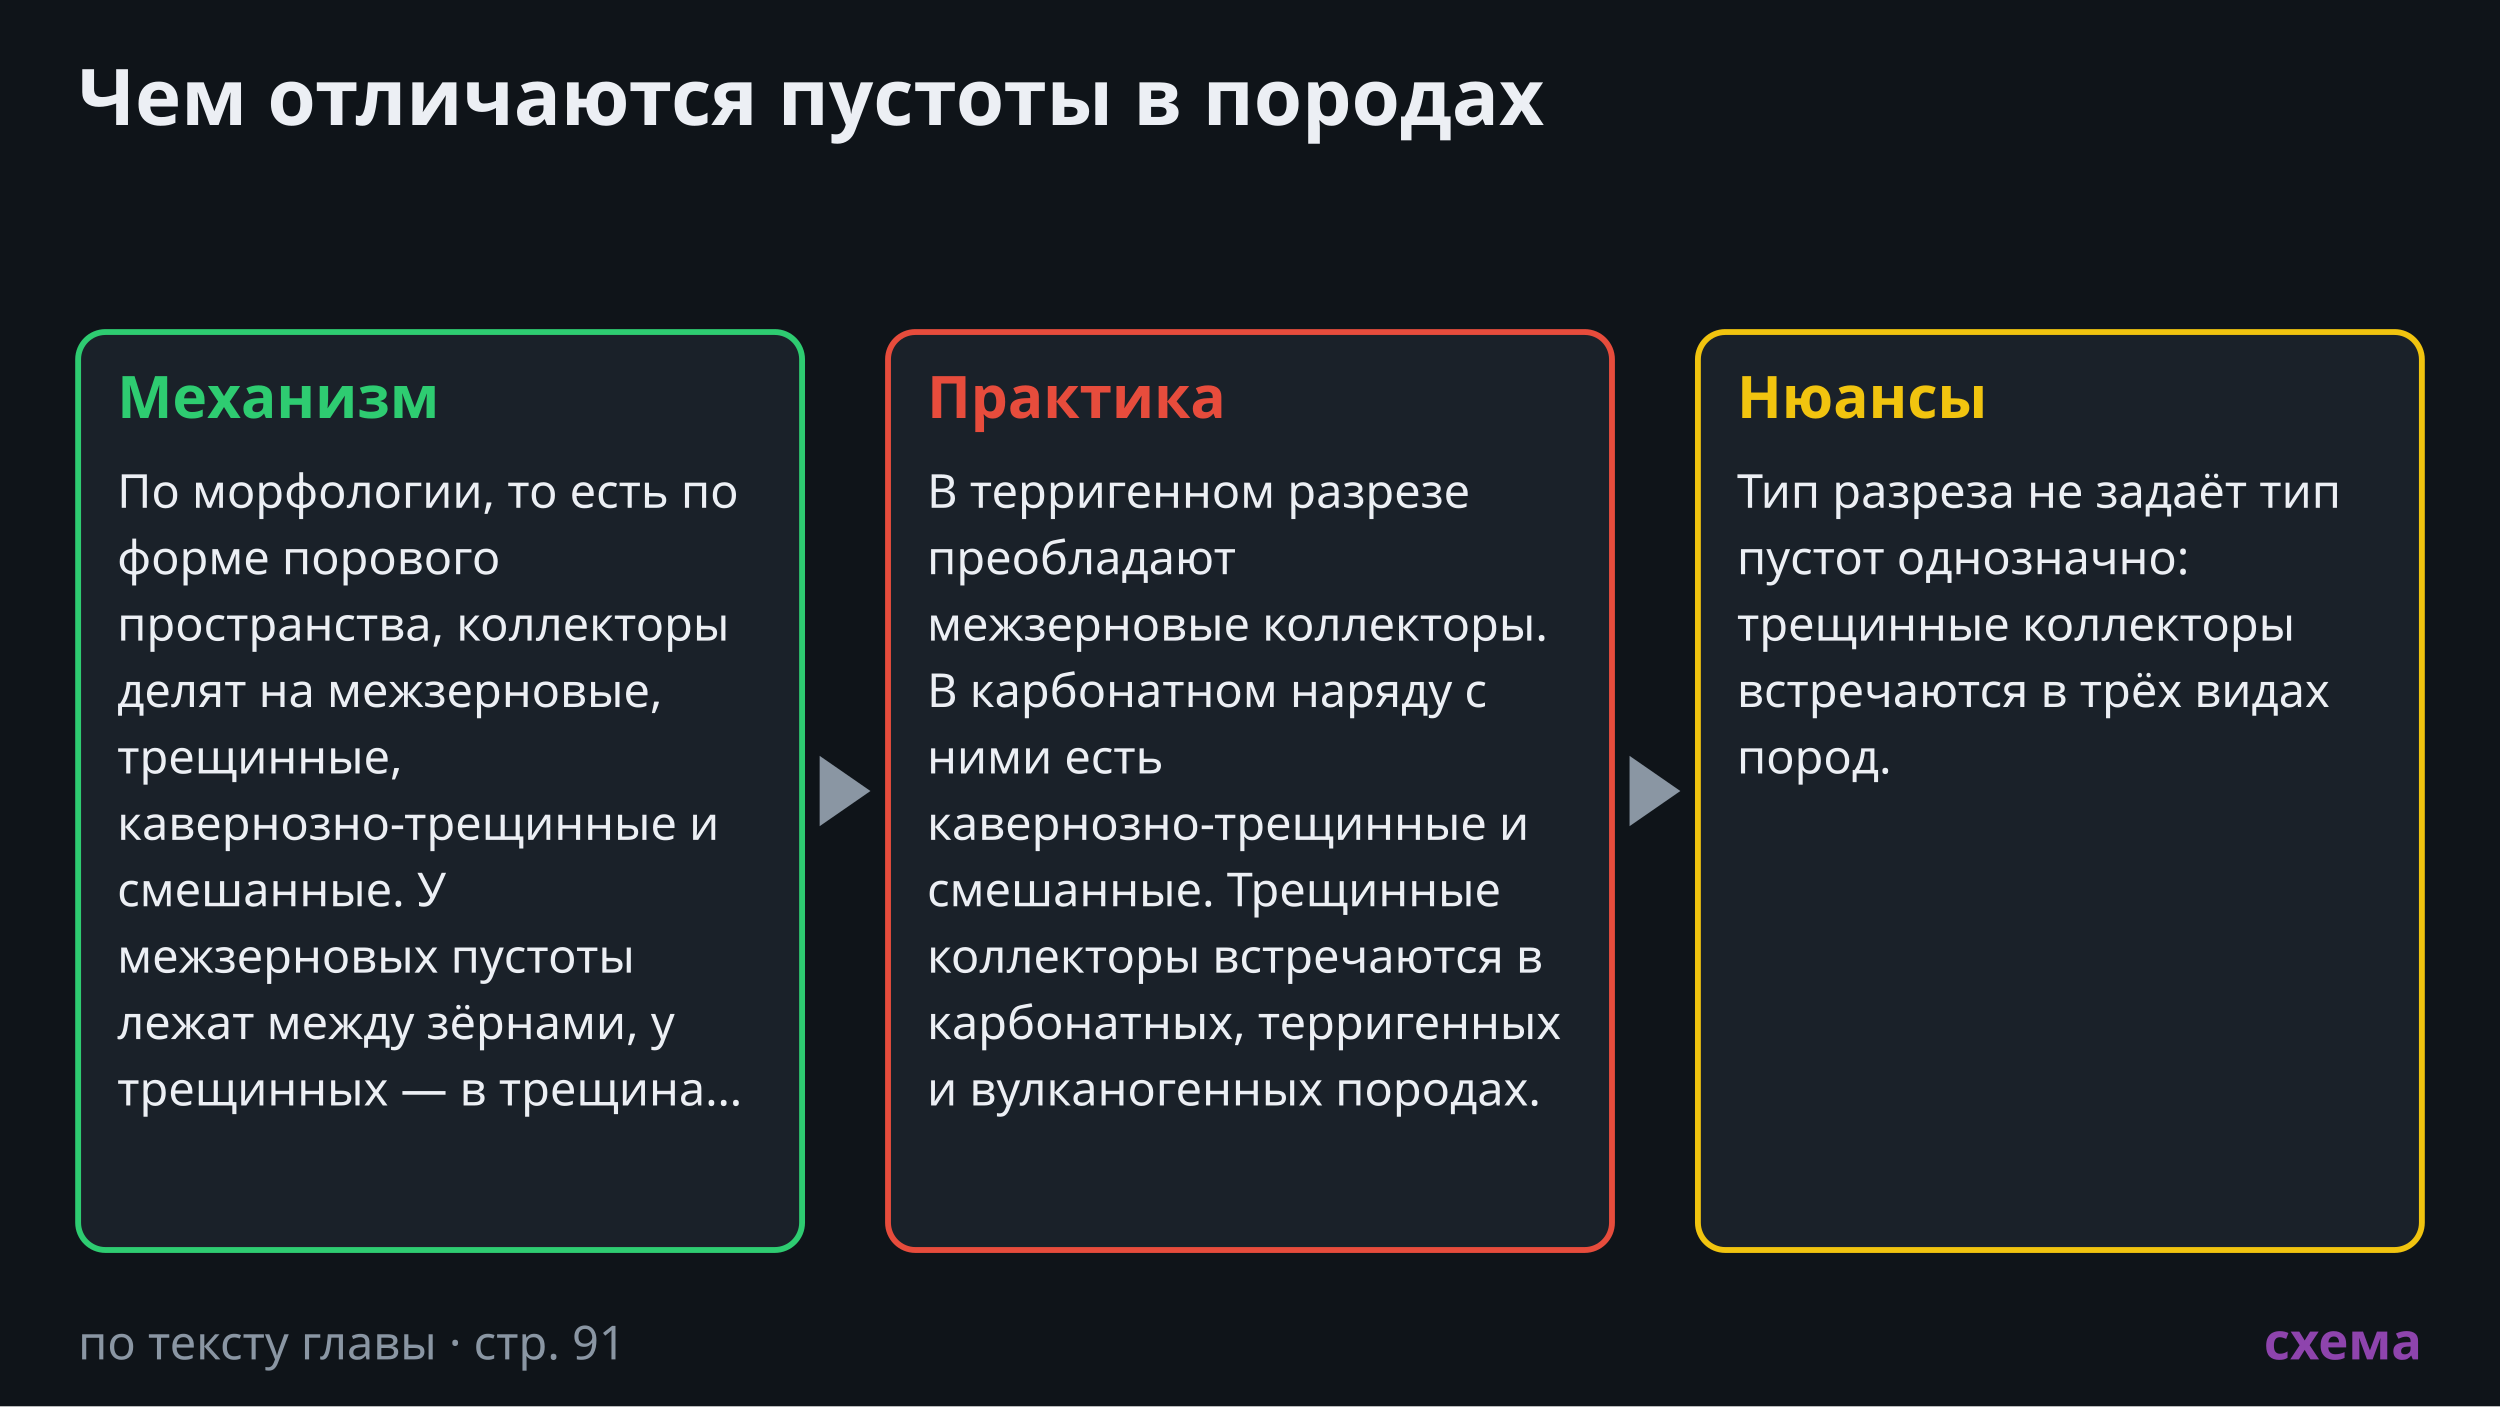
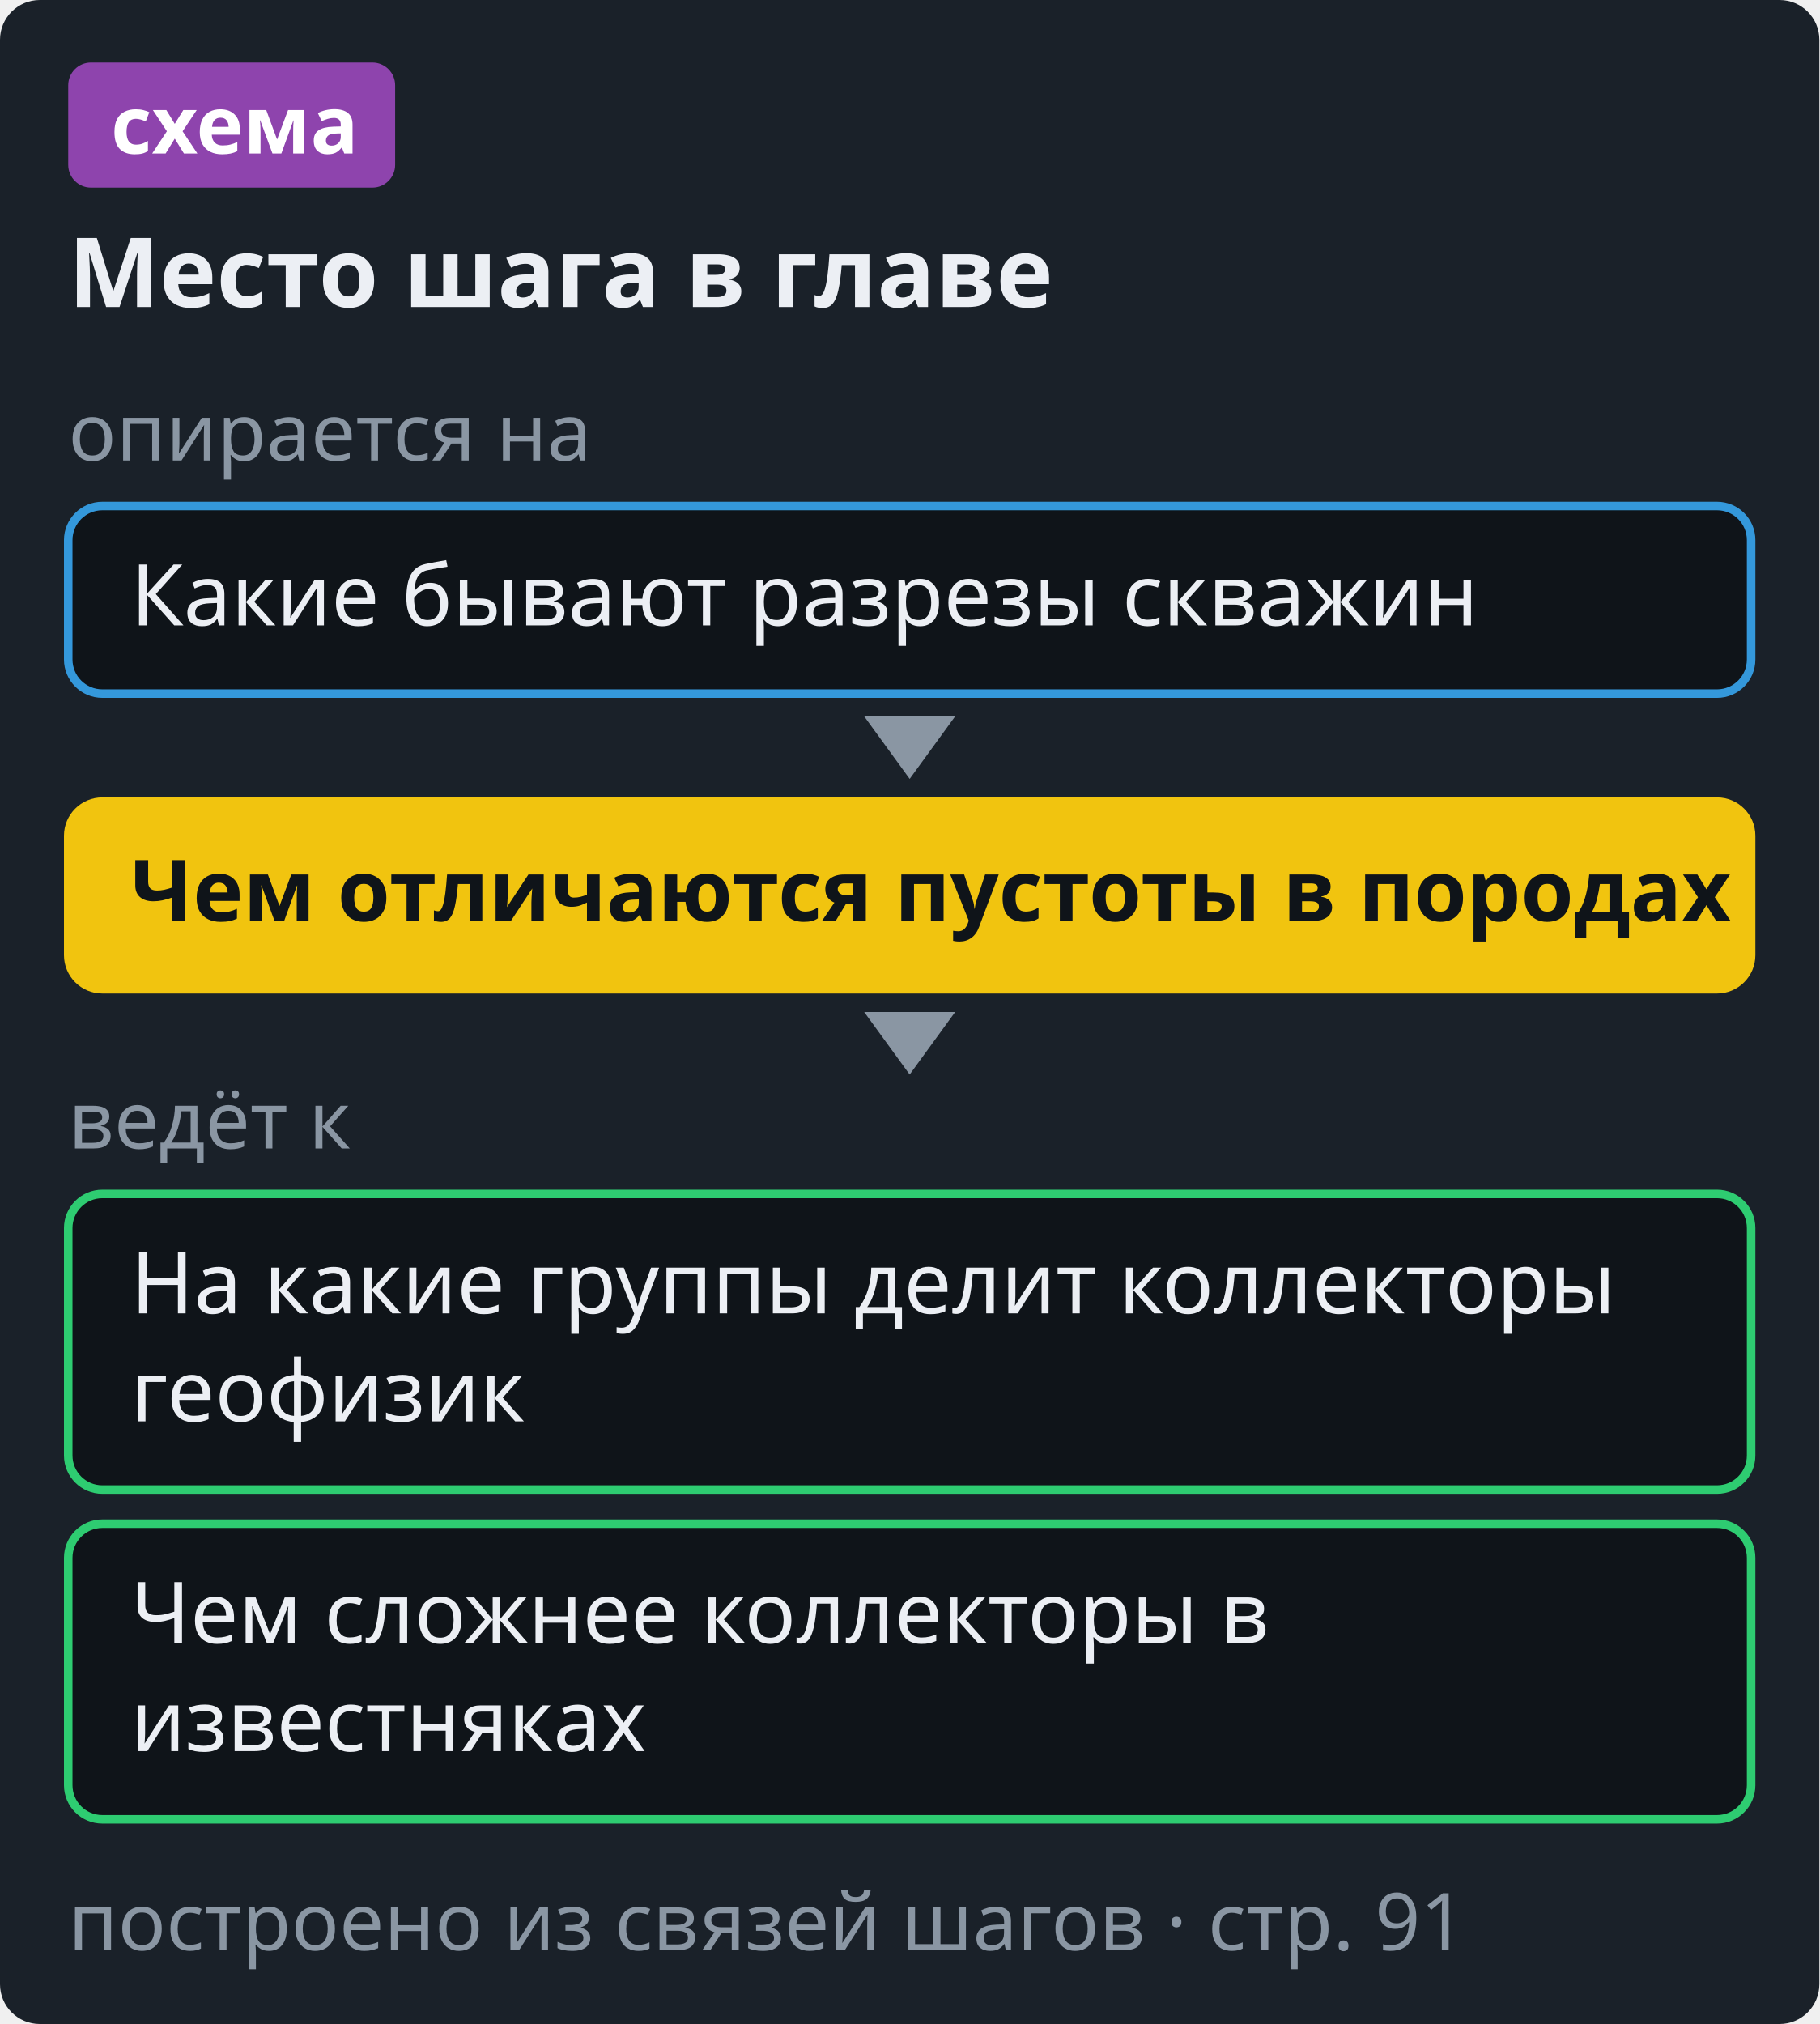
- <svg xmlns="http://www.w3.org/2000/svg" viewBox="0 0 1280 720" width="1280" height="720" style="max-width:100%;height:auto">
-   <rect width="1280" height="720" fill="#0F1419" />
-   <text x="40" y="64" font-family="Segoe UI" font-size="40" font-weight="700" fill="#ECEFF4">Чем отличаются пустоты в породах</text>
-   <text x="1240" y="696" text-anchor="end" font-family="Segoe UI" font-size="26" font-weight="700" fill="#8E44AD">схема</text>
-   <rect x="40.0" y="170" width="370.667" height="470" rx="14" fill="#1A2129" stroke="#2ECC71" stroke-width="3" />
-   <text x="60.0" y="214" font-family="Segoe UI" font-size="30" font-weight="700" fill="#2ECC71">Механизм</text>
-   <text x="60.0" y="260" font-family="Segoe UI" font-size="24" fill="#ECEFF4">По морфологии, то есть по</text>
-   <text x="60.0" y="294" font-family="Segoe UI" font-size="24" fill="#ECEFF4">форме порового</text>
-   <text x="60.0" y="328" font-family="Segoe UI" font-size="24" fill="#ECEFF4">пространства, коллекторы</text>
-   <text x="60.0" y="362" font-family="Segoe UI" font-size="24" fill="#ECEFF4">делят на межзерновые,</text>
-   <text x="60.0" y="396" font-family="Segoe UI" font-size="24" fill="#ECEFF4">трещинные,</text>
-   <text x="60.0" y="430" font-family="Segoe UI" font-size="24" fill="#ECEFF4">кавернозно-трещинные и</text>
-   <text x="60.0" y="464" font-family="Segoe UI" font-size="24" fill="#ECEFF4">смешанные. У</text>
-   <text x="60.0" y="498" font-family="Segoe UI" font-size="24" fill="#ECEFF4">межзерновых пустоты</text>
-   <text x="60.0" y="532" font-family="Segoe UI" font-size="24" fill="#ECEFF4">лежат между зёрнами, у</text>
-   <text x="60.0" y="566" font-family="Segoe UI" font-size="24" fill="#ECEFF4">трещинных — в трещина…</text>
-   <polygon points="419.667,387 445.667,405 419.667,423" fill="#8A96A3" />
-   <rect x="454.667" y="170" width="370.667" height="470" rx="14" fill="#1A2129" stroke="#E74C3C" stroke-width="3" />
-   <text x="474.667" y="214" font-family="Segoe UI" font-size="30" font-weight="700" fill="#E74C3C">Практика</text>
-   <text x="474.667" y="260" font-family="Segoe UI" font-size="24" fill="#ECEFF4">В терригенном разрезе</text>
-   <text x="474.667" y="294" font-family="Segoe UI" font-size="24" fill="#ECEFF4">преобладают</text>
-   <text x="474.667" y="328" font-family="Segoe UI" font-size="24" fill="#ECEFF4">межзерновые коллекторы.</text>
-   <text x="474.667" y="362" font-family="Segoe UI" font-size="24" fill="#ECEFF4">В карбонатном наряду с</text>
-   <text x="474.667" y="396" font-family="Segoe UI" font-size="24" fill="#ECEFF4">ними есть</text>
-   <text x="474.667" y="430" font-family="Segoe UI" font-size="24" fill="#ECEFF4">кавернозно-трещинные и</text>
-   <text x="474.667" y="464" font-family="Segoe UI" font-size="24" fill="#ECEFF4">смешанные. Трещинные</text>
-   <text x="474.667" y="498" font-family="Segoe UI" font-size="24" fill="#ECEFF4">коллекторы встречаются в</text>
-   <text x="474.667" y="532" font-family="Segoe UI" font-size="24" fill="#ECEFF4">карбонатных, терригенных</text>
-   <text x="474.667" y="566" font-family="Segoe UI" font-size="24" fill="#ECEFF4">и вулканогенных породах.</text>
-   <polygon points="834.333,387 860.333,405 834.333,423" fill="#8A96A3" />
-   <rect x="869.333" y="170" width="370.667" height="470" rx="14" fill="#1A2129" stroke="#F1C40F" stroke-width="3" />
-   <text x="889.333" y="214" font-family="Segoe UI" font-size="30" font-weight="700" fill="#F1C40F">Нюансы</text>
-   <text x="889.333" y="260" font-family="Segoe UI" font-size="24" fill="#ECEFF4">Тип разреза не задаёт тип</text>
-   <text x="889.333" y="294" font-family="Segoe UI" font-size="24" fill="#ECEFF4">пустот однозначно:</text>
-   <text x="889.333" y="328" font-family="Segoe UI" font-size="24" fill="#ECEFF4">трещинные коллекторы</text>
-   <text x="889.333" y="362" font-family="Segoe UI" font-size="24" fill="#ECEFF4">встречаются в трёх видах</text>
-   <text x="889.333" y="396" font-family="Segoe UI" font-size="24" fill="#ECEFF4">пород.</text>
-   <text x="40" y="696" font-family="Segoe UI" font-size="24" fill="#8A96A3">по тексту главы · стр. 91</text>
+ <svg xmlns="http://www.w3.org/2000/svg" viewBox="0 0 640 712" width="640" height="712" style="max-width:100%;height:auto">
+   <rect width="640" height="712" rx="14" fill="#1A2129" />
+   <rect x="24" y="22" width="115" height="44" rx="8" fill="#8E44AD" />
+   <text x="39.0" y="54.0" font-family="Segoe UI,system-ui,sans-serif" font-size="28" font-weight="600" fill="#FFFFFF" text-anchor="start">схема</text>
+   <text x="24.0" y="108.0" font-family="Segoe UI,system-ui,sans-serif" font-size="34" font-weight="700" fill="#ECEFF4" text-anchor="start">Место шага в главе</text>
+   <text x="24.0" y="162.0" font-family="Segoe UI,system-ui,sans-serif" font-size="28" font-weight="400" fill="#8A96A3" text-anchor="start">опирается на</text>
+   <rect x="24" y="178" width="592" height="66" rx="12" fill="#0F1419" stroke="#3498DB" stroke-width="3" />
+   <text x="46.0" y="220.0" font-family="Segoe UI,system-ui,sans-serif" font-size="30" font-weight="400" fill="#ECEFF4" text-anchor="start">Какие бывают разрезы скважин</text>
+   <polygon points="304.0,252 336.0,252 320.0,274" fill="#8A96A3" />
+   <rect x="24" y="282" width="592" height="66" rx="12" fill="#F1C40F" stroke="#F1C40F" stroke-width="3" />
+   <text x="46.0" y="324.0" font-family="Segoe UI,system-ui,sans-serif" font-size="30" font-weight="700" fill="#0F1419" text-anchor="start">Чем отличаются пустоты в породах</text>
+   <polygon points="304.0,356 336.0,356 320.0,378" fill="#8A96A3" />
+   <text x="24.0" y="404.0" font-family="Segoe UI,system-ui,sans-serif" font-size="28" font-weight="400" fill="#8A96A3" text-anchor="start">ведёт к</text>
+   <rect x="24" y="420" width="592" height="104" rx="12" fill="#0F1419" stroke="#2ECC71" stroke-width="3" />
+   <text x="46.0" y="462.0" font-family="Segoe UI,system-ui,sans-serif" font-size="30" font-weight="400" fill="#ECEFF4" text-anchor="start">На какие группы делит коллекторы</text>
+   <text x="46.0" y="500.0" font-family="Segoe UI,system-ui,sans-serif" font-size="30" font-weight="400" fill="#ECEFF4" text-anchor="start">геофизик</text>
+   <rect x="24" y="536" width="592" height="104" rx="12" fill="#0F1419" stroke="#2ECC71" stroke-width="3" />
+   <text x="46.0" y="578.0" font-family="Segoe UI,system-ui,sans-serif" font-size="30" font-weight="400" fill="#ECEFF4" text-anchor="start">Чем сложнее коллекторы в</text>
+   <text x="46.0" y="616.0" font-family="Segoe UI,system-ui,sans-serif" font-size="30" font-weight="400" fill="#ECEFF4" text-anchor="start">известняках</text>
+   <text x="24.0" y="686.0" font-family="Segoe UI,system-ui,sans-serif" font-size="28" font-weight="400" fill="#8A96A3" text-anchor="start">построено из связей шагов · стр. 91</text>
</svg>
